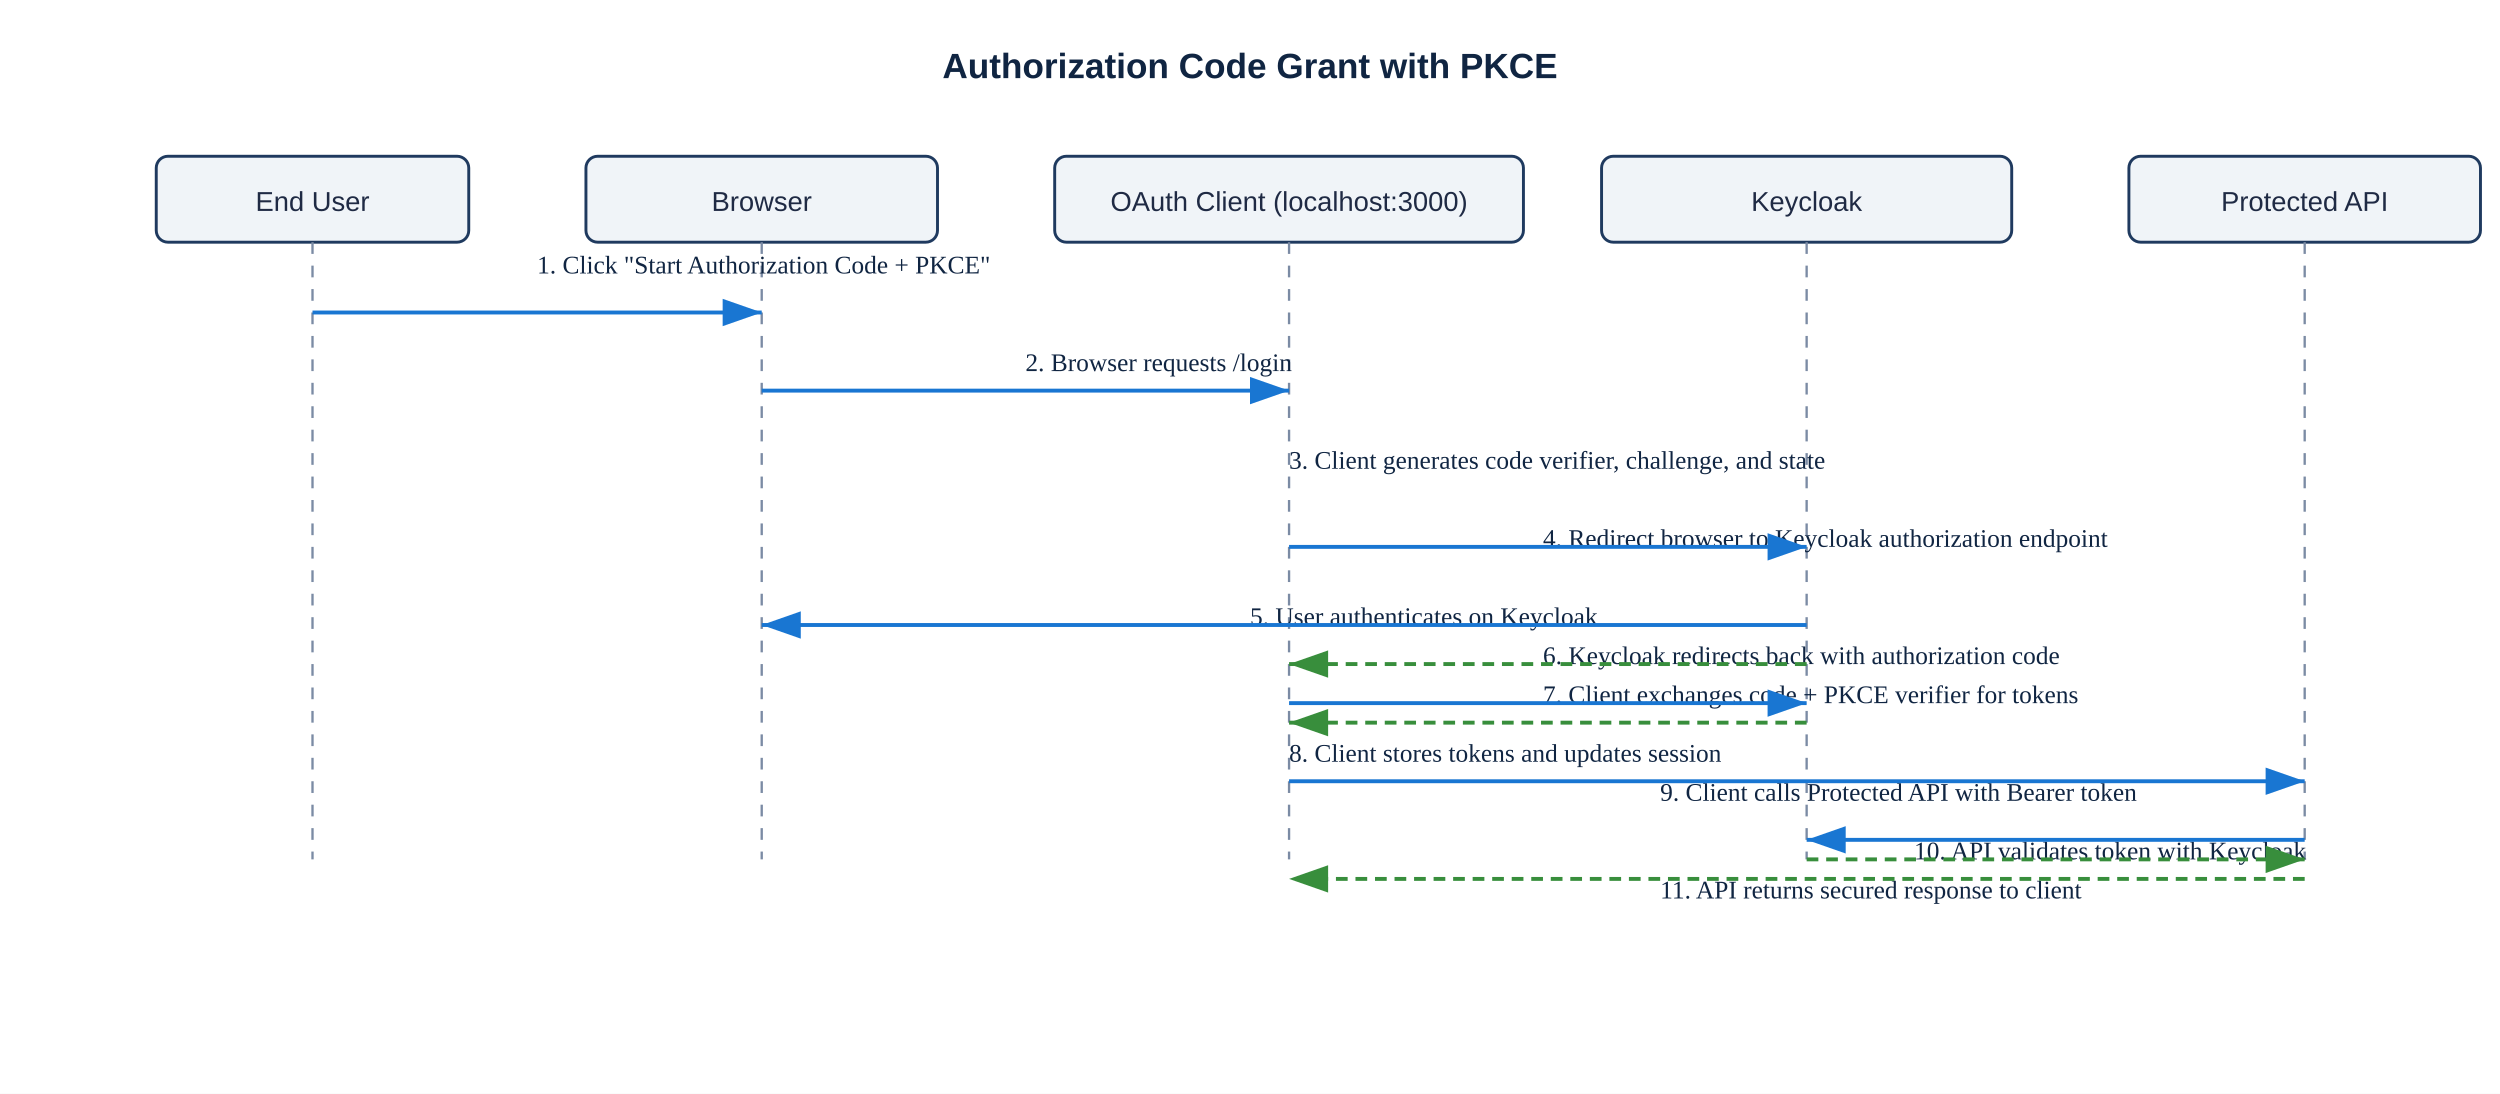
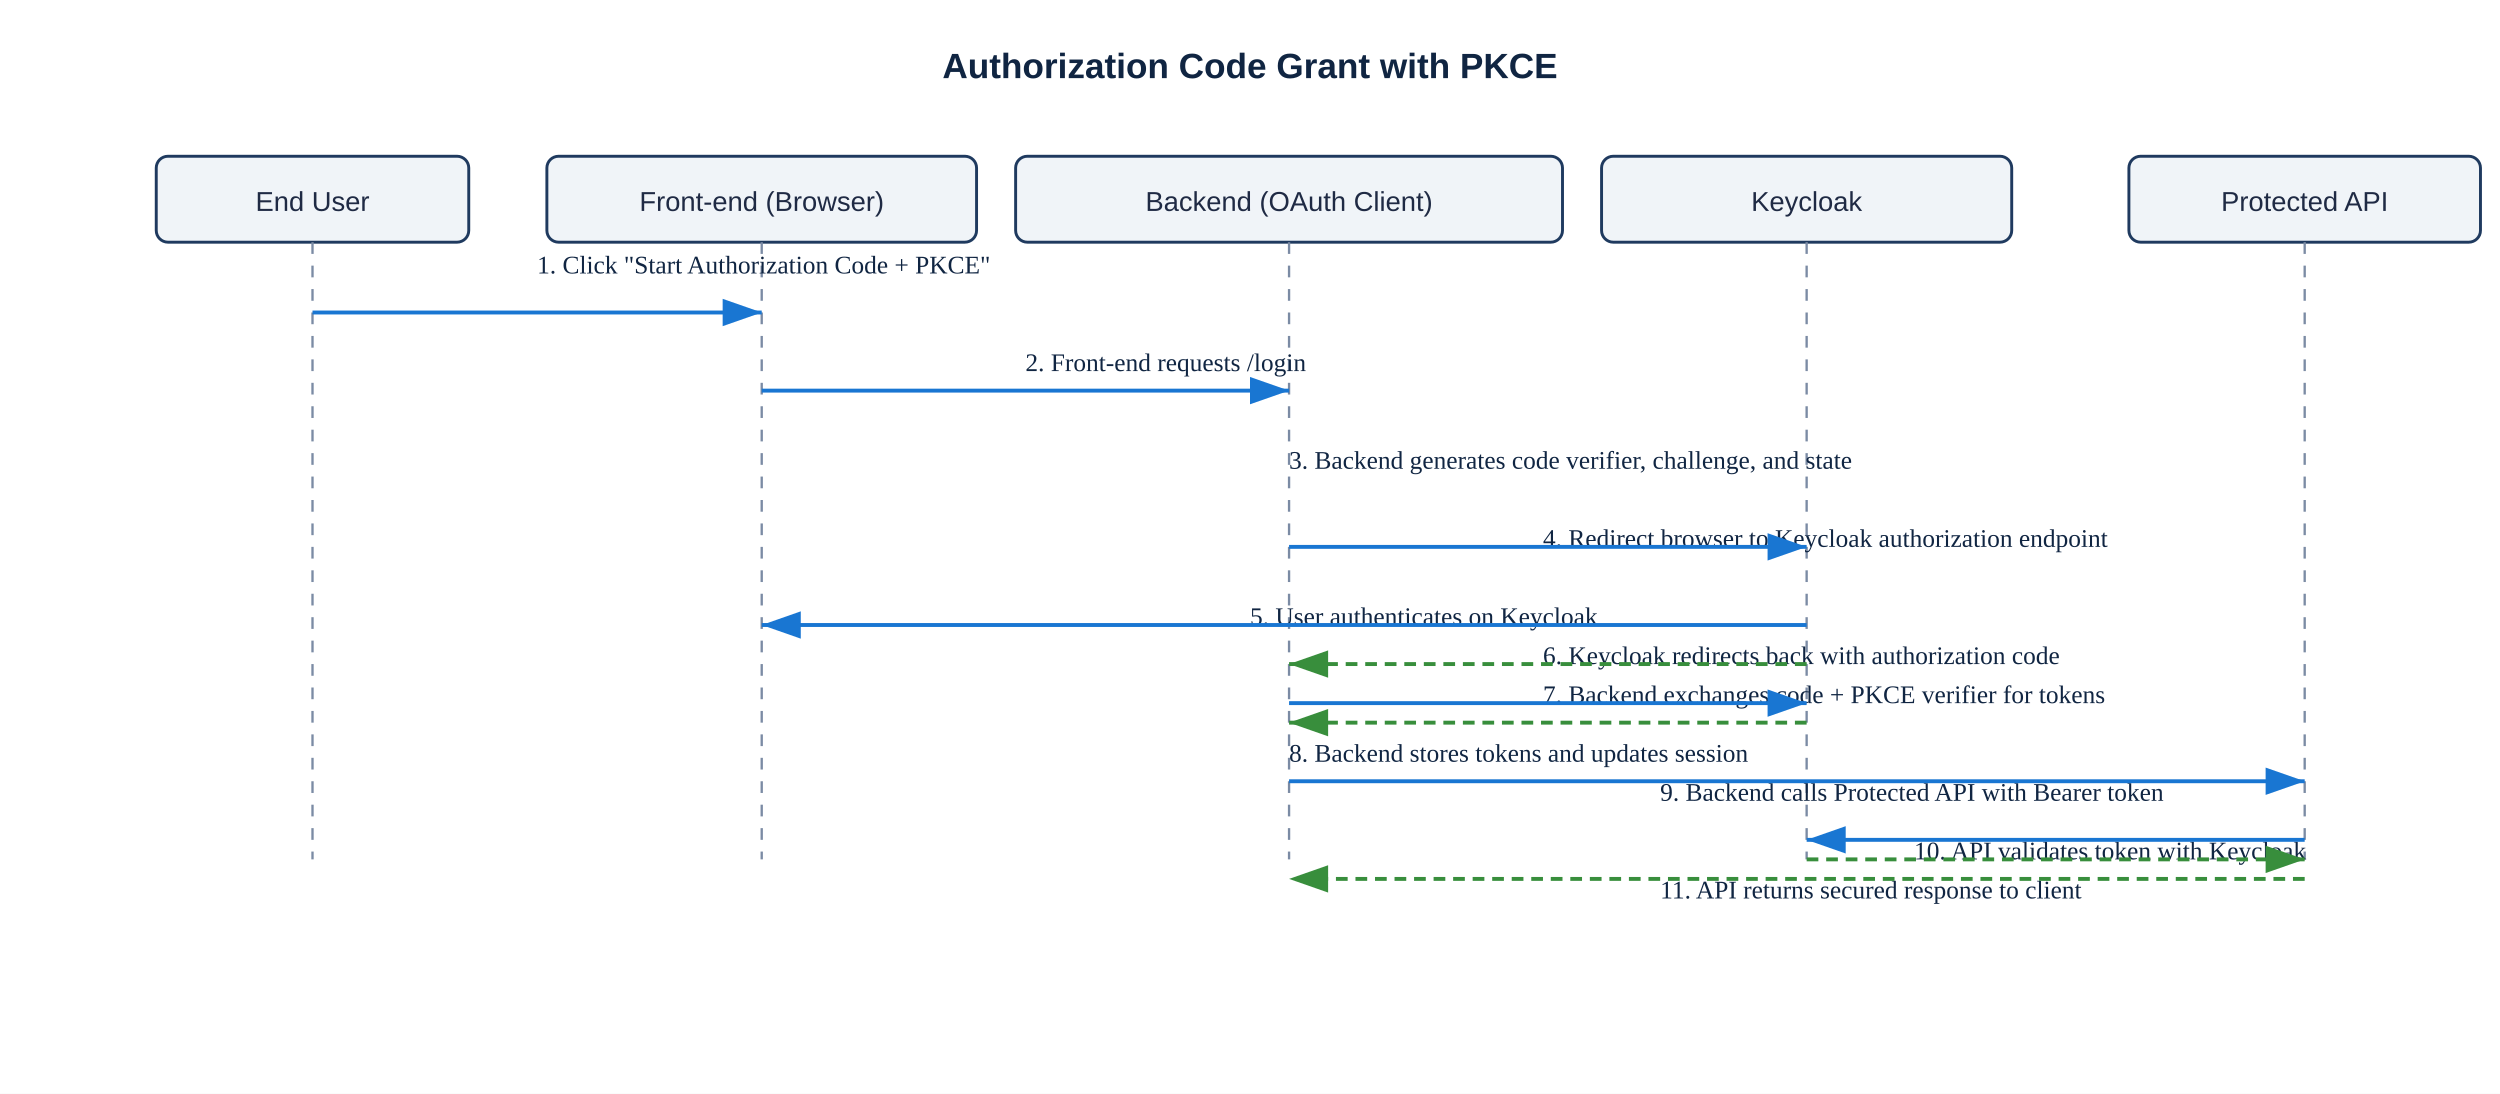
<svg xmlns="http://www.w3.org/2000/svg" width="1280" height="560" viewBox="0 0 1280 560">
  <rect width="1280" height="560" fill="#ffffff" />
  <style>
    .actor { fill: #f0f4f8; stroke: #1f3a5f; stroke-width: 1.5; }
    .lifeline { stroke: #7b8ba4; stroke-dasharray: 6 6; stroke-width: 1.2; }
    .arrow { stroke: #1976d2; stroke-width: 2; marker-end: url(#arrowhead); fill: none; }
    .arrow-return { stroke: #388e3c; stroke-width: 2; marker-end: url(#arrowhead-return); fill: none; stroke-dasharray: 6 4; }
    .label { font-family: "Helvetica Neue", Arial, sans-serif; font-size: 14px; fill: #1f2a44; }
    .title { font-weight: 600; font-size: 18px; fill: #102542; }
    .step { font-size: 13px; fill: #102542; }
  </style>
  <defs>
    <marker id="arrowhead" markerWidth="10" markerHeight="7" refX="10" refY="3.5" orient="auto">
      <polygon points="0 0, 10 3.5, 0 7" fill="#1976d2" />
    </marker>
    <marker id="arrowhead-return" markerWidth="10" markerHeight="7" refX="10" refY="3.5" orient="auto">
      <polygon points="0 0, 10 3.5, 0 7" fill="#388e3c" />
    </marker>
  </defs>
  <text x="640" y="40" text-anchor="middle" class="title label">Authorization Code Grant with PKCE</text>
  <rect class="actor" x="80" y="80" width="160" height="44" rx="6" />
  <text class="label" x="160" y="108" text-anchor="middle">End User</text>
-   <rect class="actor" x="300" y="80" width="180" height="44" rx="6" />
-   <text class="label" x="390" y="108" text-anchor="middle">Browser</text>
-   <rect class="actor" x="540" y="80" width="240" height="44" rx="6" />
-   <text class="label" x="660" y="108" text-anchor="middle">OAuth Client (localhost:3000)</text>
+   <rect class="actor" x="280" y="80" width="220" height="44" rx="6" />
+   <text class="label" x="390" y="108" text-anchor="middle">Front-end (Browser)</text>
+   <rect class="actor" x="520" y="80" width="280" height="44" rx="6" />
+   <text class="label" x="660" y="108" text-anchor="middle">Backend (OAuth Client)</text>
  <rect class="actor" x="820" y="80" width="210" height="44" rx="6" />
  <text class="label" x="925" y="108" text-anchor="middle">Keycloak</text>
  <rect class="actor" x="1090" y="80" width="180" height="44" rx="6" />
  <text class="label" x="1180" y="108" text-anchor="middle">Protected API</text>
  <line class="lifeline" x1="160" y1="124" x2="160" y2="440" />
  <line class="lifeline" x1="390" y1="124" x2="390" y2="440" />
  <line class="lifeline" x1="660" y1="124" x2="660" y2="440" />
  <line class="lifeline" x1="925" y1="124" x2="925" y2="440" />
  <line class="lifeline" x1="1180" y1="124" x2="1180" y2="440" />
  <text class="step" x="275" y="140">1. Click "Start Authorization Code + PKCE"</text>
  <path class="arrow" d="M160 160 L390 160" />
-   <text class="step" x="525" y="190">2. Browser requests /login</text>
+   <text class="step" x="525" y="190">2. Front-end requests /login</text>
  <path class="arrow" d="M390 200 L660 200" />
-   <text class="step" x="660" y="240">3. Client generates code verifier, challenge, and state</text>
+   <text class="step" x="660" y="240">3. Backend generates code verifier, challenge, and state</text>
  <text class="step" x="790" y="280">4. Redirect browser to Keycloak authorization endpoint</text>
  <path class="arrow" d="M660 280 L925 280" />
  <text class="step" x="640" y="320">5. User authenticates on Keycloak</text>
  <path class="arrow" d="M925 320 L390 320" />
  <text class="step" x="790" y="340">6. Keycloak redirects back with authorization code</text>
  <path class="arrow-return" d="M925 340 L660 340" />
-   <text class="step" x="790" y="360">7. Client exchanges code + PKCE verifier for tokens</text>
+   <text class="step" x="790" y="360">7. Backend exchanges code + PKCE verifier for tokens</text>
  <path class="arrow" d="M660 360 L925 360" />
  <path class="arrow-return" d="M925 370 L660 370" />
-   <text class="step" x="660" y="390">8. Client stores tokens and updates session</text>
-   <text class="step" x="850" y="410">9. Client calls Protected API with Bearer token</text>
+   <text class="step" x="660" y="390">8. Backend stores tokens and updates session</text>
+   <text class="step" x="850" y="410">9. Backend calls Protected API with Bearer token</text>
  <path class="arrow" d="M660 400 L1180 400" />
  <text class="step" x="980" y="440">10. API validates token with Keycloak</text>
  <path class="arrow" d="M1180 430 L925 430" />
  <path class="arrow-return" d="M925 440 L1180 440" />
  <text class="step" x="850" y="460">11. API returns secured response to client</text>
  <path class="arrow-return" d="M1180 450 L660 450" />
</svg>
